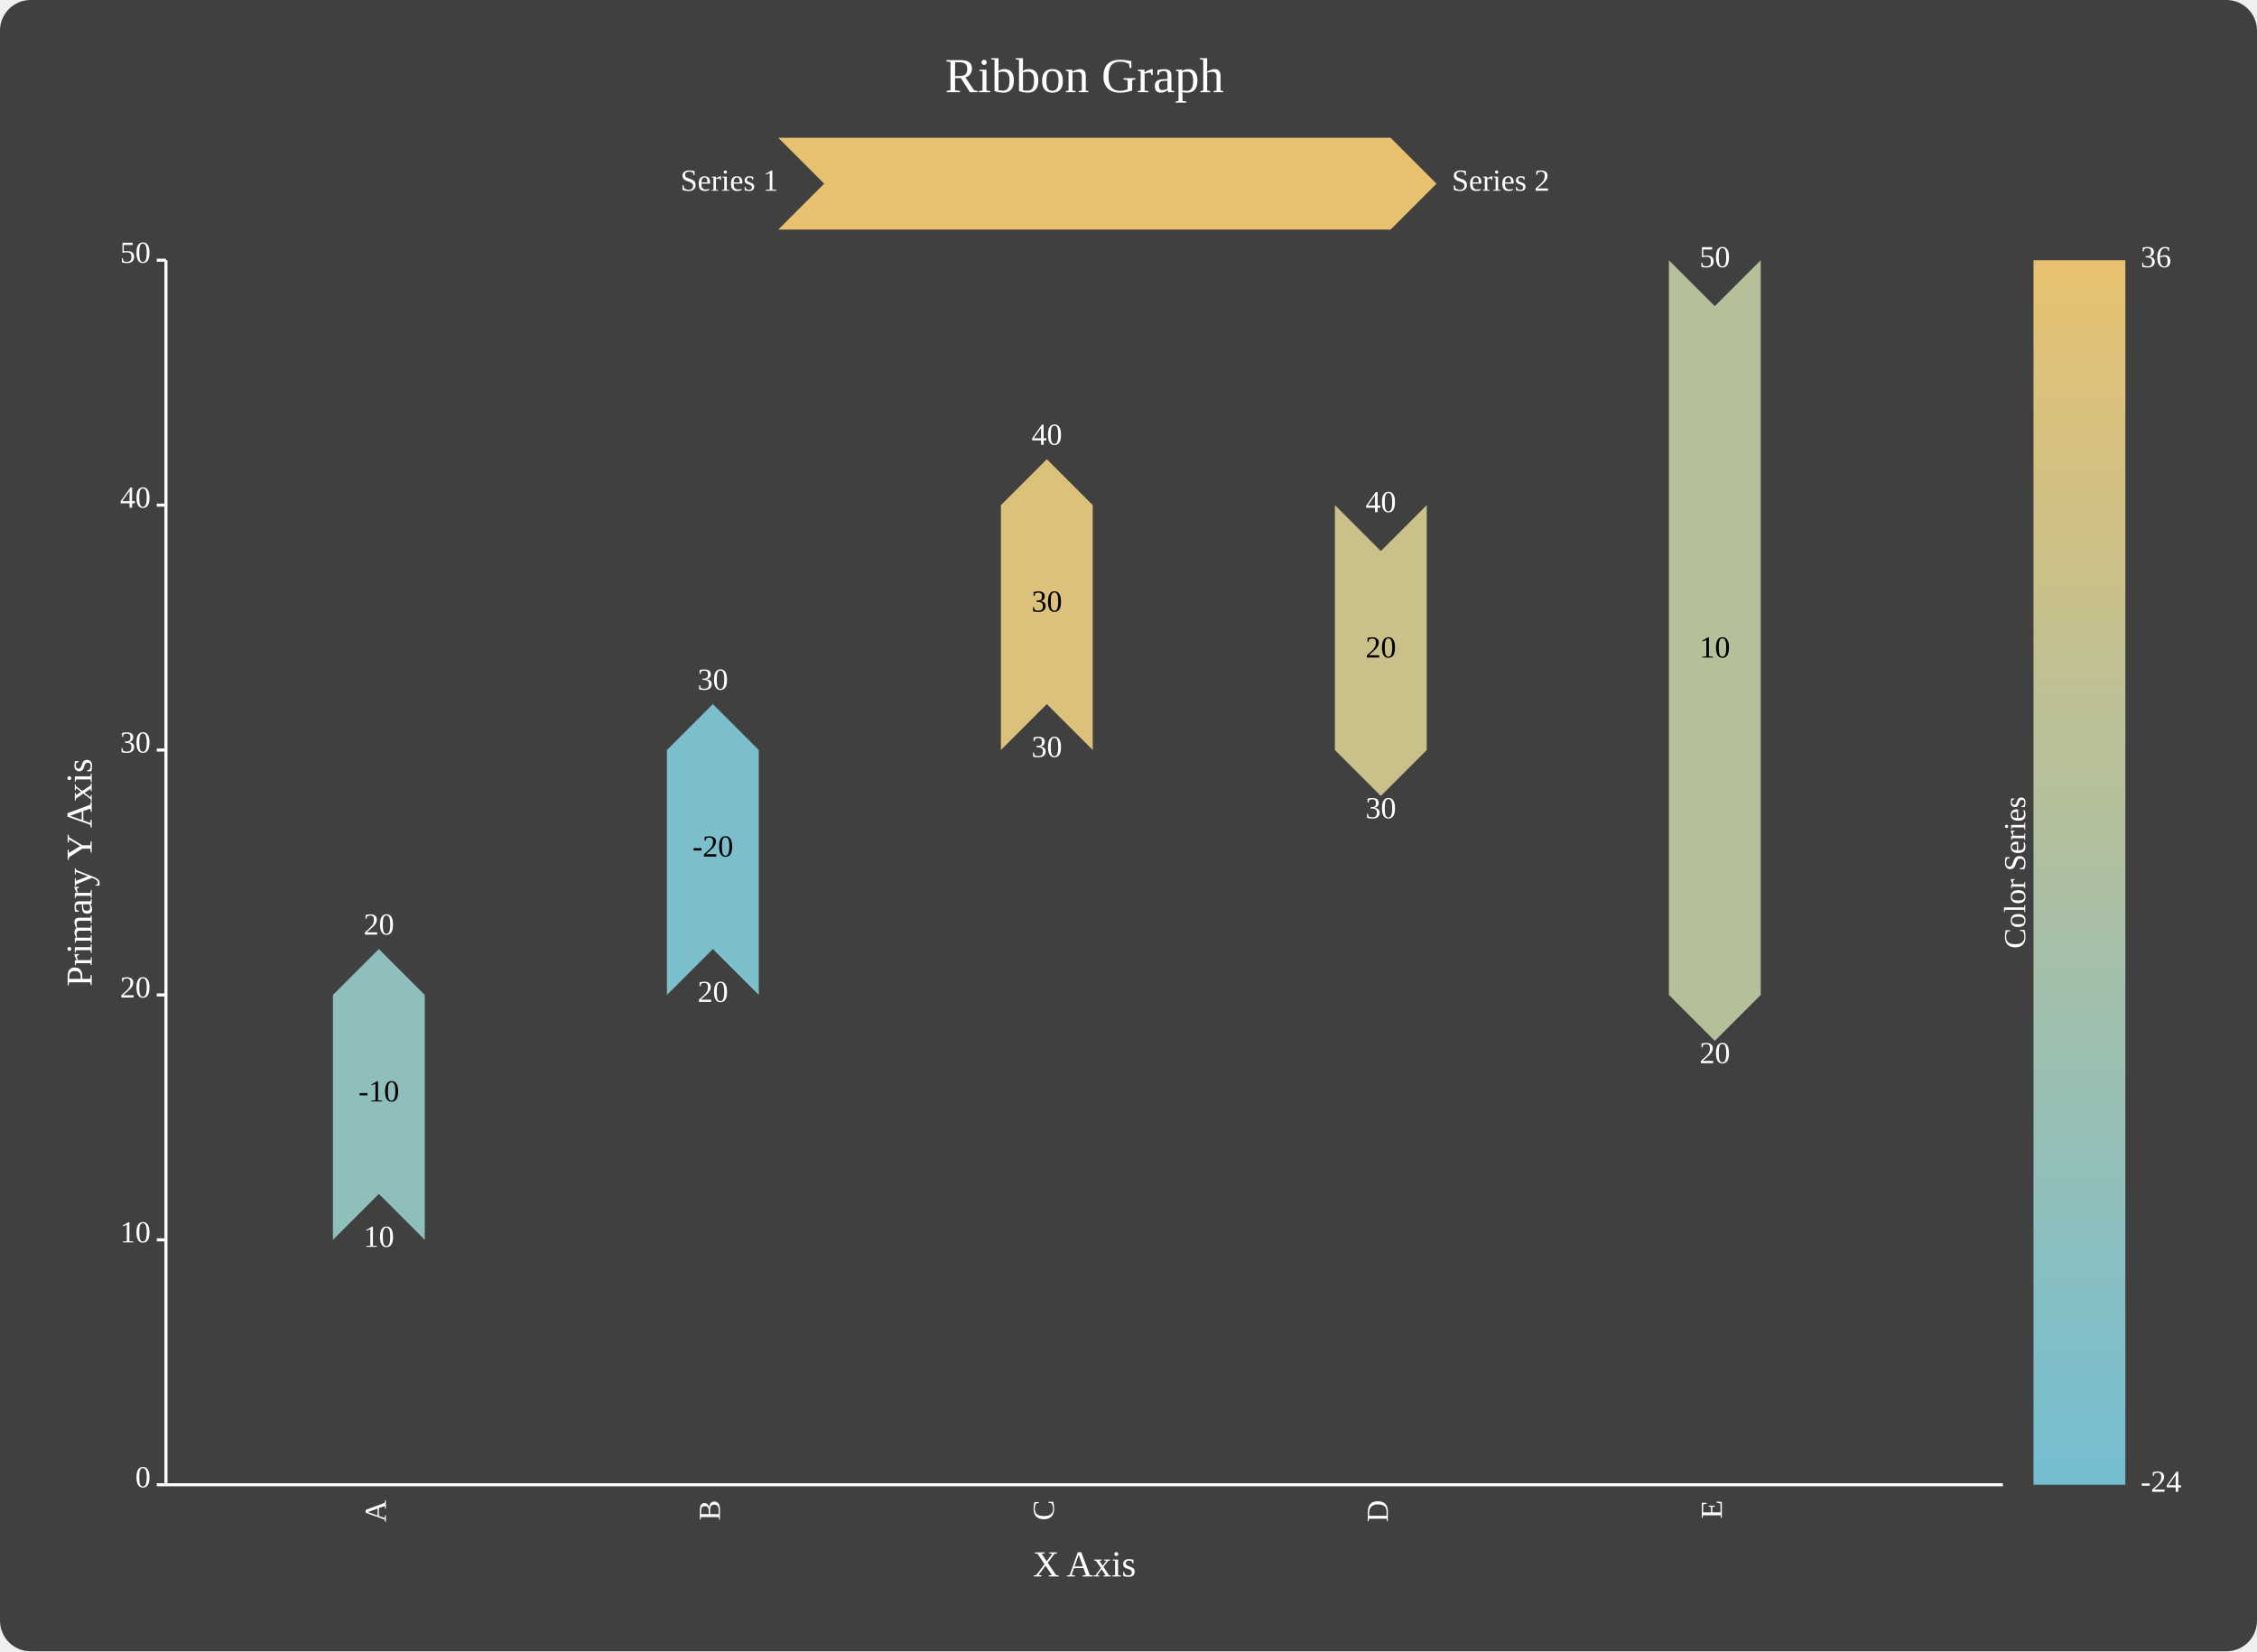
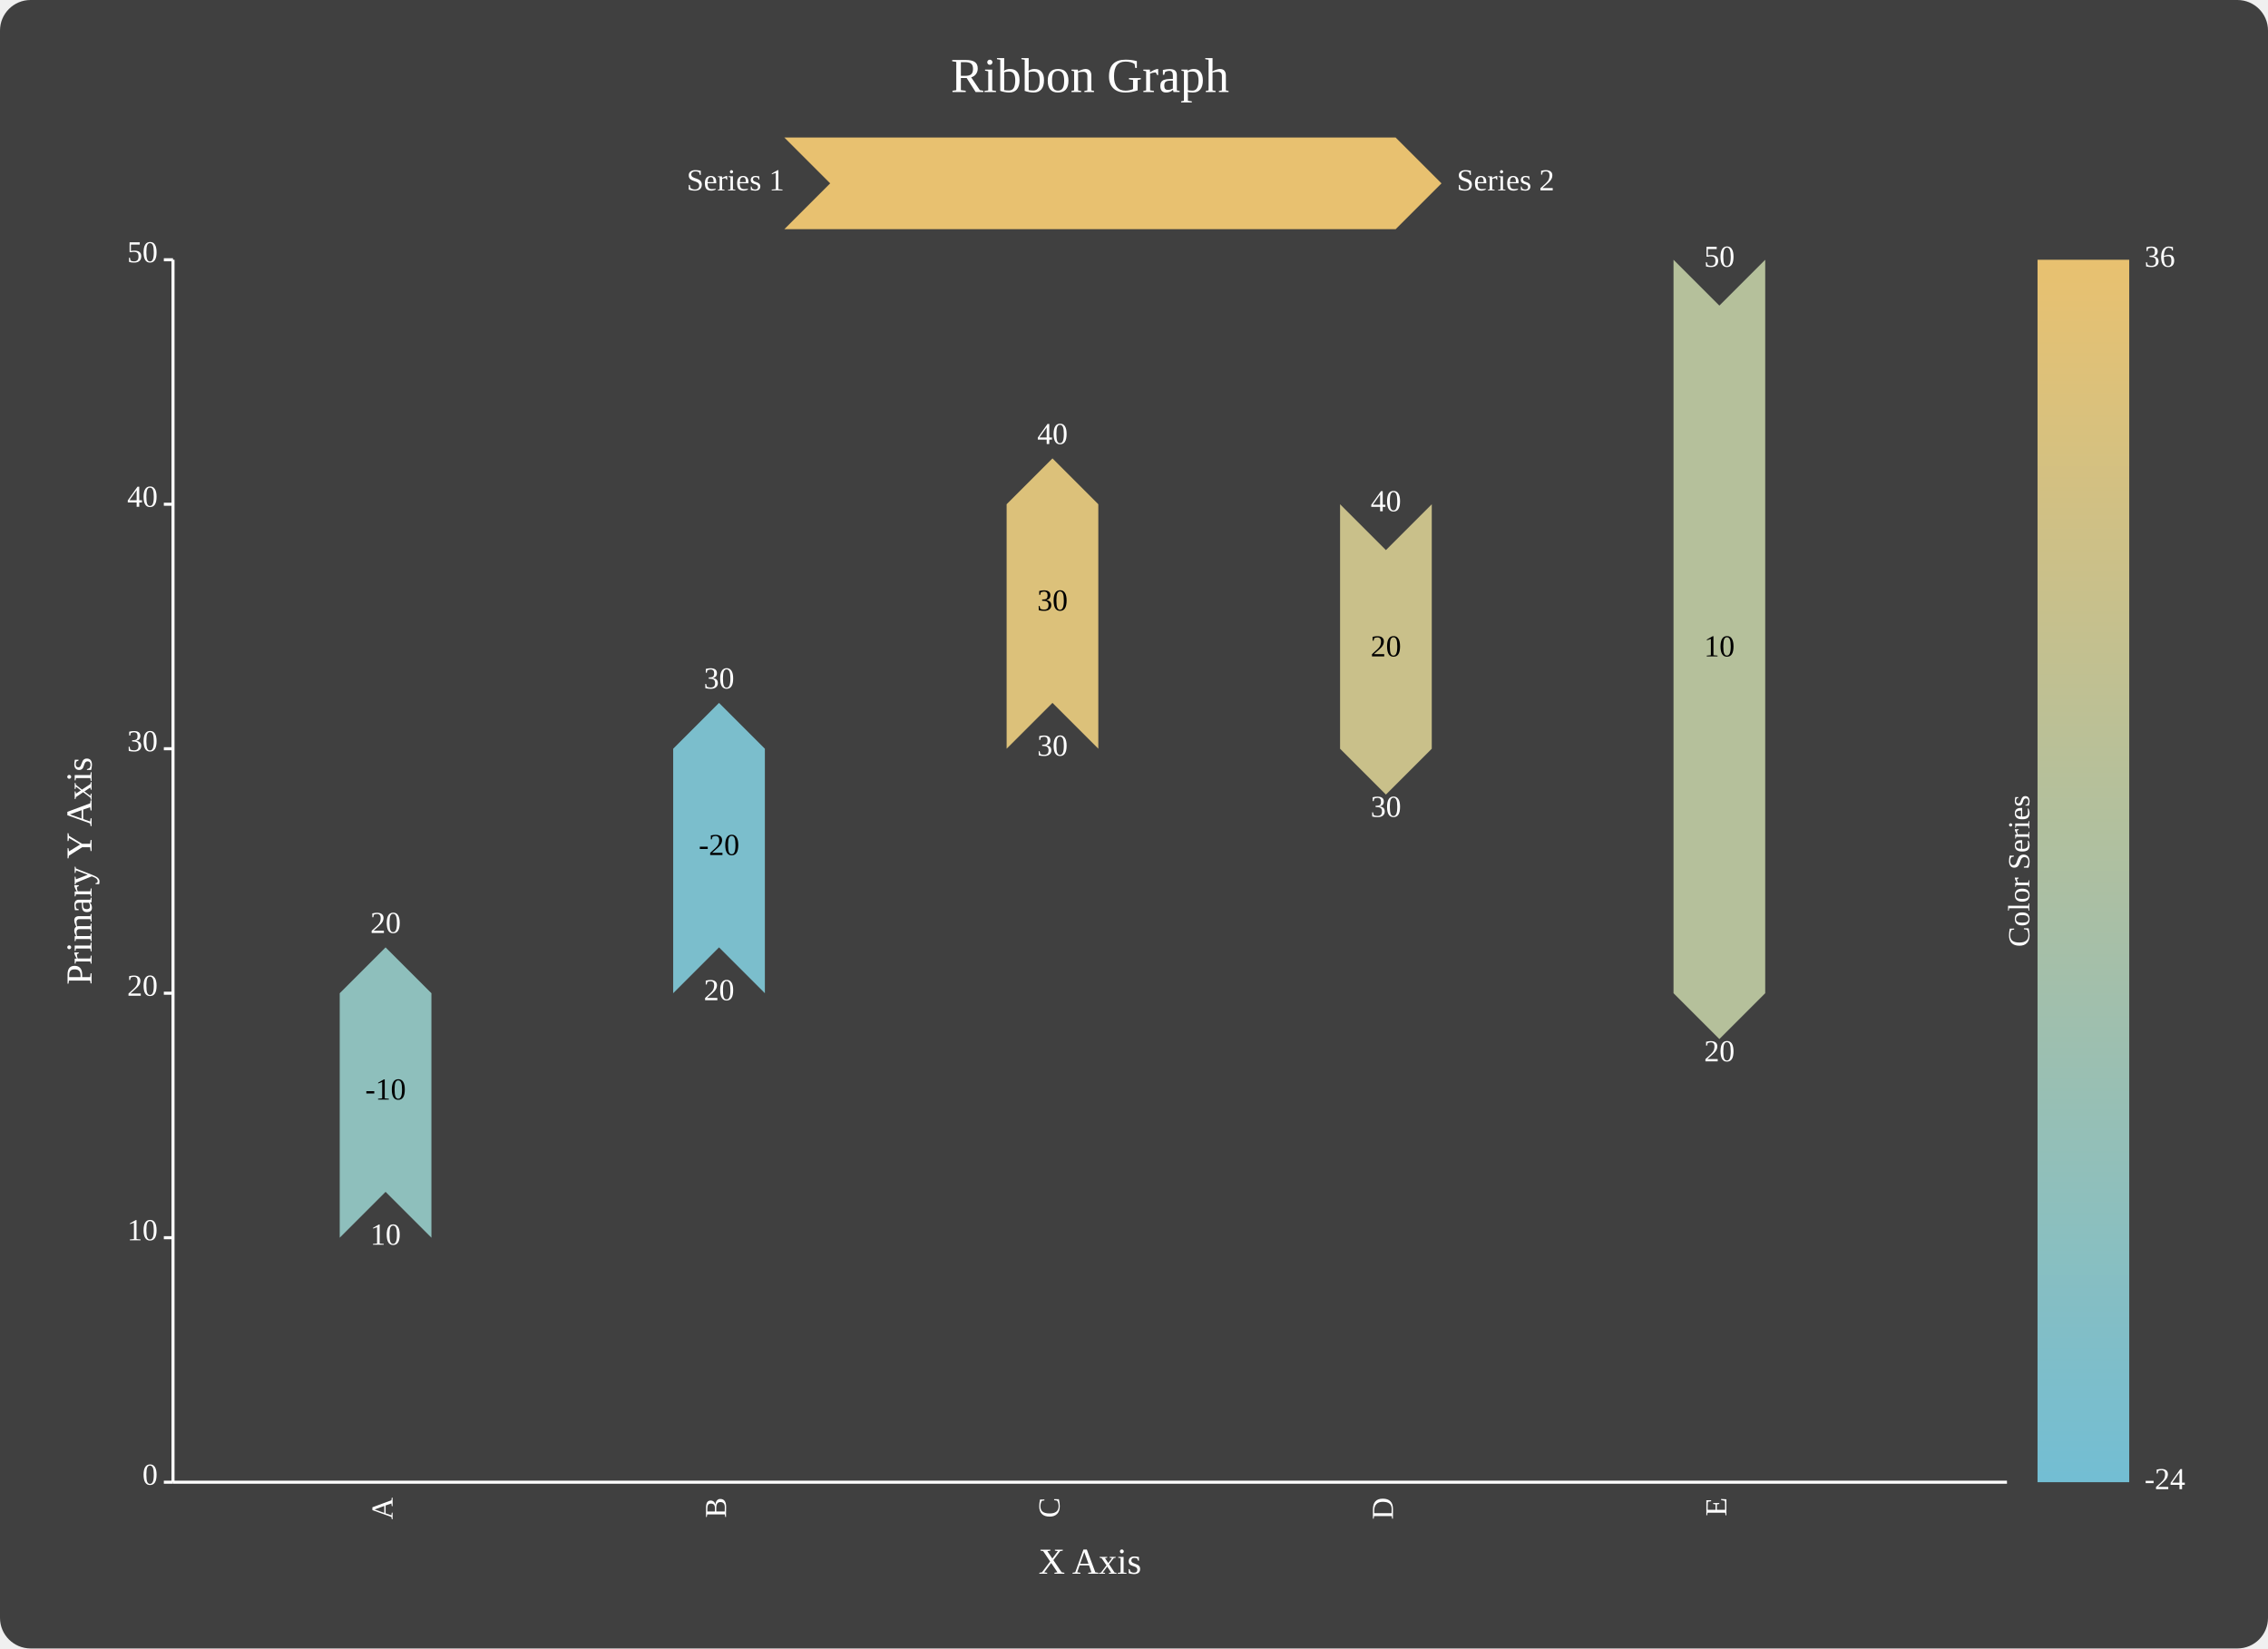
- <svg xmlns="http://www.w3.org/2000/svg" width="737.2" height="539.4" viewBox="-54.2 -85.0 737.2 539.4">
+ <svg xmlns="http://www.w3.org/2000/svg" width="742.0" height="539.4" viewBox="-56.6 -85.0 742.0 539.4">
  <defs>
    <linearGradient id="legend_grad" x1="0%" y1="0%" x2="0%" y2="100%">
      <stop offset="0.0%" style="stop-color:#e8c170" />
      <stop offset="100.0%" style="stop-color:#73bed3" />
    </linearGradient>
  </defs>
-   <rect x="-54.2" y="-85.0" width="737.2" height="539.4" rx="10" ry="10" fill="#404040" />
+   <rect x="-56.6" y="-85.0" width="742.0" height="539.4" rx="10" ry="10" fill="#404040" />
  <path d="M200.0 -40 h200.0 l15.0 15.0 l-15.0 15.0 h-200.0 l15.0 -15.0" fill="#e8c170" />
  <text x="200.0" y="-25.0" font-size="10" fill="#ffffff" text-anchor="end" dominant-baseline="middle">Series 1</text>
  <text x="420.0" y="-25.0" font-size="10" fill="#ffffff" text-anchor="start" dominant-baseline="middle">Series 2</text>
  <rect x="610" y="0" width="30" height="400" fill="url(#legend_grad)" />
  <text x="605" y="200.0" font-size="10" fill="#ffffff" text-anchor="middle" dominant-baseline="middle" transform="rotate(-90 605 200.0)">Color Series</text>
  <text x="645" y="0" font-size="10" fill="#ffffff" text-anchor="start" dominant-baseline="middle">36</text>
  <text x="645" y="400" font-size="10" fill="#ffffff" text-anchor="start" dominant-baseline="middle">-24</text>
  <path d="M54.545 240.0 v80.0 l15.0 -15.0 l15.0 15.0 v-80.0 l-15.0 -15.0" fill="#8ebfbc" />
  <text x="69.545" y="320.0" font-size="10" fill="#ffffff" text-anchor="middle" dominant-baseline="middle">10</text>
  <text x="69.545" y="218.0" font-size="10" fill="#ffffff" text-anchor="middle" dominant-baseline="middle">20</text>
  <text x="69.545" y="272.5" font-size="10" fill="#000000" text-anchor="middle" dominant-baseline="middle">-10</text>
  <path d="M163.636 160.0 v80.0 l15.0 -15.0 l15.0 15.0 v-80.0 l-15.0 -15.0" fill="#7bbecc" />
  <text x="178.636" y="240.0" font-size="10" fill="#ffffff" text-anchor="middle" dominant-baseline="middle">20</text>
  <text x="178.636" y="138.0" font-size="10" fill="#ffffff" text-anchor="middle" dominant-baseline="middle">30</text>
  <text x="178.636" y="192.5" font-size="10" fill="#000000" text-anchor="middle" dominant-baseline="middle">-20</text>
  <path d="M272.727 80.0 v80.0 l15.0 -15.0 l15.0 15.0 v-80.0 l-15.0 -15.0" fill="#dcc17a" />
  <text x="287.727" y="160.0" font-size="10" fill="#ffffff" text-anchor="middle" dominant-baseline="middle">30</text>
  <text x="287.727" y="58.0" font-size="10" fill="#ffffff" text-anchor="middle" dominant-baseline="middle">40</text>
  <text x="287.727" y="112.5" font-size="10" fill="#000000" text-anchor="middle" dominant-baseline="middle">30</text>
  <path d="M381.818 80.0 v80.0 l15.0 15.0 l15.0 -15.0 v-80.0 l-15.0 15.0" fill="#c9c08a" />
  <text x="396.818" y="80.0" font-size="10" fill="#ffffff" text-anchor="middle" dominant-baseline="middle">40</text>
  <text x="396.818" y="180.0" font-size="10" fill="#ffffff" text-anchor="middle" dominant-baseline="middle">30</text>
  <text x="396.818" y="127.5" font-size="10" fill="#000000" text-anchor="middle" dominant-baseline="middle">20</text>
  <path d="M490.909 0.0 v240.0 l15.0 15.0 l15.0 -15.0 v-240.0 l-15.0 15.0" fill="#b5c09b" />
  <text x="505.909" y="0.0" font-size="10" fill="#ffffff" text-anchor="middle" dominant-baseline="middle">50</text>
  <text x="505.909" y="260.0" font-size="10" fill="#ffffff" text-anchor="middle" dominant-baseline="middle">20</text>
  <text x="505.909" y="127.5" font-size="10" fill="#000000" text-anchor="middle" dominant-baseline="middle">10</text>
  <line x1="0" y1="0" x2="0" y2="400" stroke="#ffffff" stroke-width="1" />
  <line x1="0" y1="400" x2="600" y2="400" stroke="#ffffff" stroke-width="1" />
  <text x="69.545" y="405" font-size="10" fill="#ffffff" text-anchor="end" dominant-baseline="middle" transform="rotate(-90 69.54545 405)">A</text>
  <text x="178.636" y="405" font-size="10" fill="#ffffff" text-anchor="end" dominant-baseline="middle" transform="rotate(-90 178.6364 405)">B</text>
  <text x="287.727" y="405" font-size="10" fill="#ffffff" text-anchor="end" dominant-baseline="middle" transform="rotate(-90 287.7273 405)">C</text>
  <text x="396.818" y="405" font-size="10" fill="#ffffff" text-anchor="end" dominant-baseline="middle" transform="rotate(-90 396.8182 405)">D</text>
  <text x="505.909" y="405" font-size="10" fill="#ffffff" text-anchor="end" dominant-baseline="middle" transform="rotate(-90 505.9091 405)">E</text>
  <text x="-5" y="403.0" font-size="10" fill="#ffffff" text-anchor="end" dominant-baseline="text-bottom">0</text>
  <line x1="0" y1="400.0" x2="-3" y2="400.0" stroke="#ffffff" stroke-width="1" />
  <text x="-5" y="323.0" font-size="10" fill="#ffffff" text-anchor="end" dominant-baseline="text-bottom">10</text>
  <line x1="0" y1="320.0" x2="-3" y2="320.0" stroke="#ffffff" stroke-width="1" />
  <text x="-5" y="243.0" font-size="10" fill="#ffffff" text-anchor="end" dominant-baseline="text-bottom">20</text>
  <line x1="0" y1="240.0" x2="-3" y2="240.0" stroke="#ffffff" stroke-width="1" />
  <text x="-5" y="163.0" font-size="10" fill="#ffffff" text-anchor="end" dominant-baseline="text-bottom">30</text>
  <line x1="0" y1="160.0" x2="-3" y2="160.0" stroke="#ffffff" stroke-width="1" />
  <text x="-5" y="83.0" font-size="10" fill="#ffffff" text-anchor="end" dominant-baseline="text-bottom">40</text>
  <line x1="0" y1="80.0" x2="-3" y2="80.0" stroke="#ffffff" stroke-width="1" />
  <text x="-5" y="3.0" font-size="10" fill="#ffffff" text-anchor="end" dominant-baseline="text-bottom">50</text>
  <line x1="0" y1="0.0" x2="-3" y2="0.0" stroke="#ffffff" stroke-width="1" />
  <text x="300.0" y="427.2" font-size="12" fill="#ffffff" text-anchor="middle" dominant-baseline="middle">X Axis</text>
-   <text x="-27.0" y="200.0" font-size="12" fill="#ffffff" text-anchor="middle" dominant-baseline="middle" transform="rotate(-90 -27.0 200.0)">Primary Y Axis</text>
+   <text x="-29.4" y="200.0" font-size="12" fill="#ffffff" text-anchor="middle" dominant-baseline="middle" transform="rotate(-90 -29.4 200.0)">Primary Y Axis</text>
  <text x="300.0" y="-65.0" font-size="16" fill="#ffffff" text-anchor="middle" dominant-baseline="text-top">Ribbon Graph</text>
</svg>
